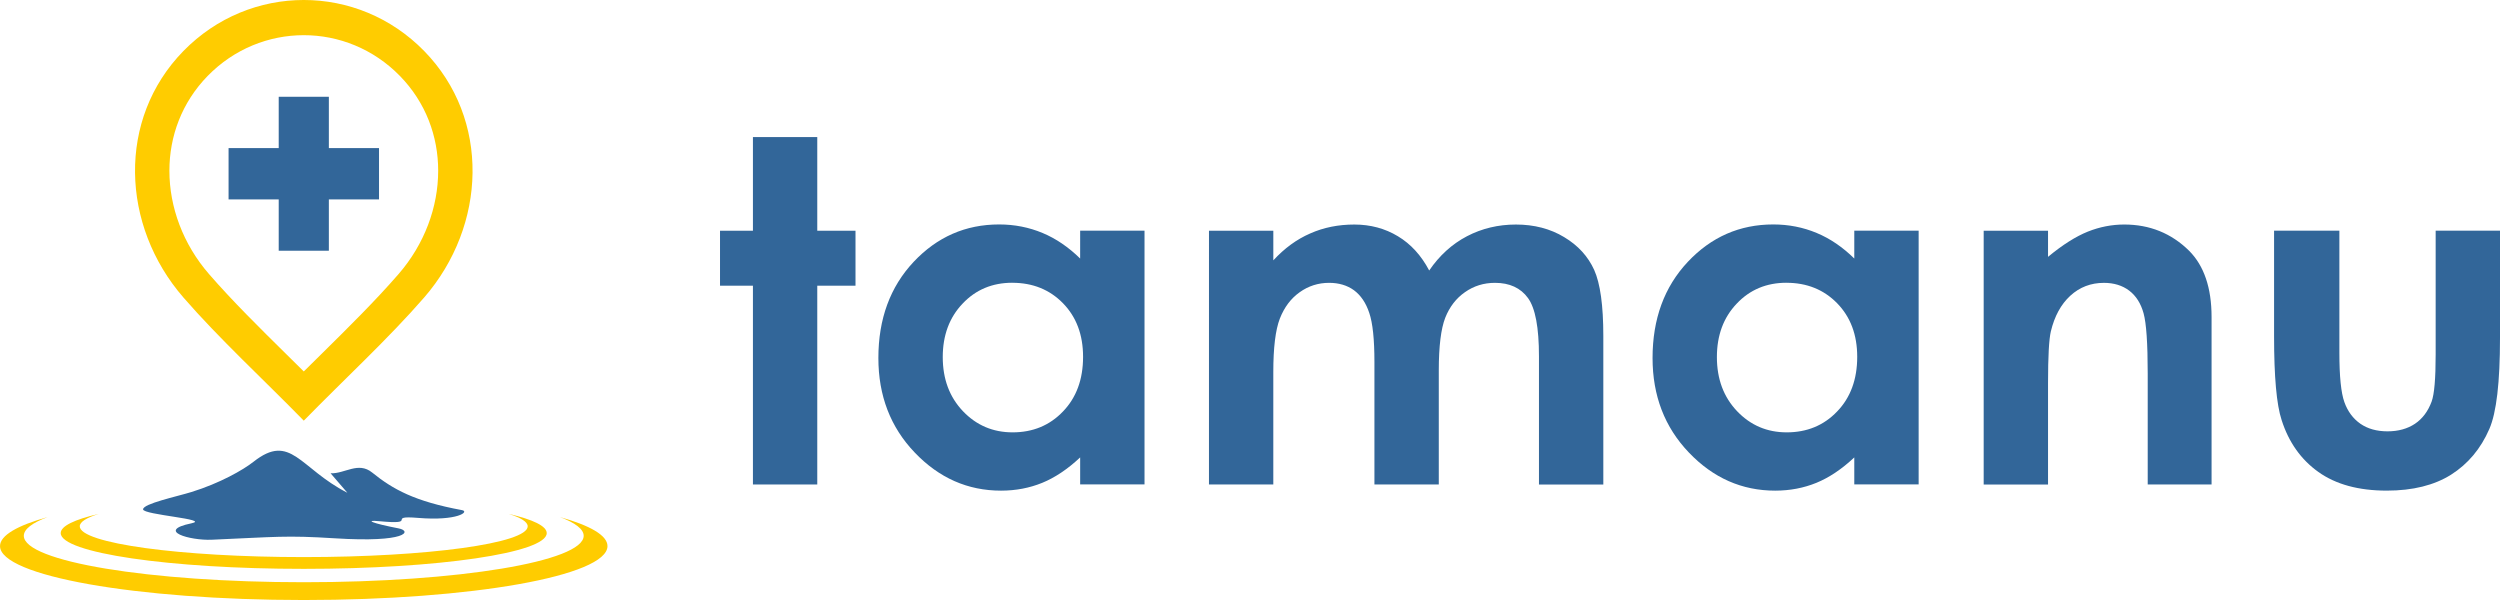
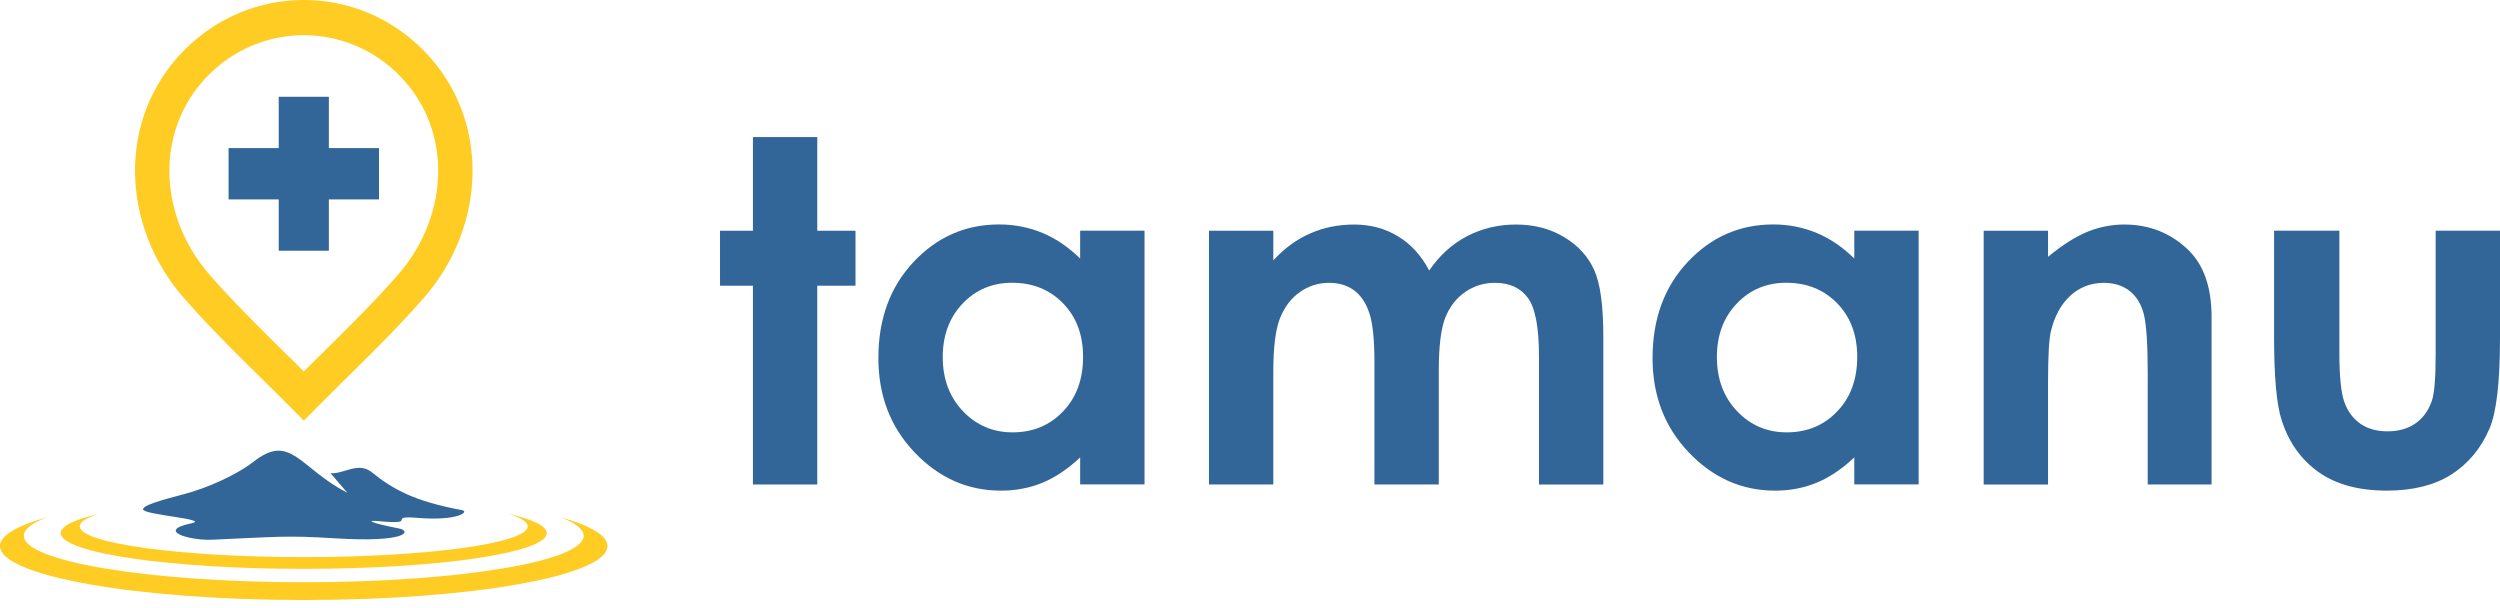
<svg xmlns="http://www.w3.org/2000/svg" fill="none" height="34" viewBox="0 0 140 34" width="140">
-   <path clip-rule="evenodd" d="m15.608 5.419h2.808v2.874h2.809v2.874h-2.809v2.874h-2.808v-2.874h-2.808v-2.874h2.808z" fill="#326699" fill-rule="evenodd" />
-   <path clip-rule="evenodd" d="m9.486 9.56c0 2.038.764 4.113 2.22 5.789 1.307 1.506 2.821 2.999 4.334 4.492l.972.96.972-.96c1.513-1.494 3.027-2.987 4.334-4.492 1.455-1.677 2.22-3.752 2.22-5.789 0-1.926-.693-3.824-2.145-5.309-1.485-1.52-3.433-2.281-5.381-2.281-1.948 0-3.896.761-5.381 2.281-1.451 1.485-2.145 3.383-2.145 5.309zm7.526 13.998c-2.247-2.3-4.746-4.6-6.742-6.9-3.498-4.029-3.724-9.989 0-13.8 3.724-3.811 9.761-3.811 13.485 0 3.724 3.811 3.497 9.77 0 13.8-1.997 2.3-4.495 4.599-6.743 6.9z" fill="#fc0" fill-rule="evenodd" />
-   <path clip-rule="evenodd" d="m19.452 27.594-.939-1.09c.8.033 1.547-.674 2.329-.041 1.162.94 2.377 1.614 5.03 2.104.439.081-.243.619-2.462.435-1.866-.155.149.406-2.197.183-.816-.077-.379.117 1.112.405.747.144.483.812-3.577.555-2.755-.174-3.276-.077-6.893.08-1.215.052-3.153-.502-1.137-.919 1.111-.229-2.706-.473-2.706-.782 0-.318 1.88-.714 2.716-.973 1.575-.489 2.878-1.227 3.468-1.692 2.092-1.65 2.577.367 5.255 1.735z" fill="#326699" fill-rule="evenodd" />
-   <path clip-rule="evenodd" d="m31.358 28.957c1.685.469 2.661 1.025 2.661 1.623 0 1.669-7.616 3.021-17.009 3.021-9.394 0-17.009-1.352-17.009-3.021 0-.597.977-1.154 2.661-1.623-.853.321-1.328.675-1.328 1.048 0 1.436 7.019 2.6 15.676 2.6 8.658 0 15.676-1.164 15.676-2.6 0-.373-.474-.728-1.328-1.048z" fill="#fc0" fill-rule="evenodd" />
-   <path clip-rule="evenodd" d="m28.489 28.779c1.347.311 2.128.68 2.128 1.075 0 1.106-6.093 2.002-13.608 2.002-7.515 0-13.609-.896-13.609-2.002 0-.395.781-.764 2.129-1.075-.682.213-1.062.448-1.062.695 0 .952 5.615 1.723 12.542 1.723s12.542-.771 12.542-1.723c0-.247-.38-.482-1.062-.695z" fill="#fc0" fill-rule="evenodd" />
+   <g clip-rule="evenodd" fill-rule="evenodd">
+     <path d="m15.608 5.419h2.808v2.874h2.809v2.874h-2.809v2.874h-2.808v-2.874h-2.808v-2.874h2.808z" fill="#326699" />
+     <path d="m9.486 9.56c0 2.038.764 4.113 2.22 5.789 1.307 1.506 2.821 2.999 4.334 4.492l.972.96.972-.96c1.513-1.494 3.027-2.987 4.334-4.492 1.455-1.677 2.22-3.752 2.22-5.789 0-1.926-.693-3.824-2.145-5.309-1.485-1.52-3.433-2.281-5.381-2.281-1.948 0-3.896.761-5.381 2.281-1.451 1.485-2.145 3.383-2.145 5.309zm7.526 13.998c-2.247-2.3-4.746-4.6-6.742-6.9-3.498-4.029-3.724-9.989 0-13.8 3.724-3.811 9.761-3.811 13.485 0 3.724 3.811 3.497 9.77 0 13.8-1.997 2.3-4.495 4.599-6.743 6.9z" fill="#ffcc24" />
+     <path d="m19.452 27.594-.939-1.09c.8.033 1.547-.674 2.329-.041 1.162.94 2.377 1.614 5.03 2.104.439.081-.243.619-2.462.435-1.866-.155.149.406-2.197.183-.816-.077-.379.117 1.112.405.747.144.483.812-3.577.555-2.755-.174-3.276-.077-6.893.08-1.215.052-3.153-.502-1.137-.919 1.111-.229-2.706-.473-2.706-.782 0-.318 1.88-.714 2.716-.973 1.575-.489 2.878-1.227 3.468-1.692 2.092-1.65 2.577.367 5.255 1.735z" fill="#326699" />
+     <path d="m31.358 28.957c1.685.469 2.661 1.025 2.661 1.623 0 1.669-7.616 3.021-17.009 3.021-9.394 0-17.009-1.352-17.009-3.021 0-.597.977-1.154 2.661-1.623-.853.321-1.328.675-1.328 1.048 0 1.436 7.019 2.6 15.676 2.6 8.658 0 15.676-1.164 15.676-2.6 0-.373-.474-.728-1.328-1.048z" fill="#ffcc24" />
+     <path d="m28.489 28.779c1.347.311 2.128.68 2.128 1.075 0 1.106-6.093 2.002-13.608 2.002-7.515 0-13.609-.896-13.609-2.002 0-.395.781-.764 2.129-1.075-.682.213-1.062.448-1.062.695 0 .952 5.615 1.723 12.542 1.723s12.542-.771 12.542-1.723c0-.247-.38-.482-1.062-.695z" fill="#ffcc24" />
+   </g>
  <g fill="#326699">
    <path d="m42.164 7.676h3.603v5.245h2.141v3.078h-2.141v11.132h-3.603v-11.132h-1.843v-3.078h1.843z" />
    <path d="m56.691 15.834c-1.12 0-2.05.388-2.786 1.169-.74.776-1.111 1.775-1.111 2.993 0 1.227.375 2.235 1.129 3.029.754.79 1.68 1.187 2.782 1.187 1.133 0 2.077-.388 2.822-1.169.749-.776 1.125-1.797 1.125-3.06 0-1.236-.376-2.234-1.125-3.002-.745-.762-1.694-1.145-2.836-1.145zm3.798-2.918h3.604v14.211h-3.604v-1.512c-.705.661-1.414 1.133-2.123 1.423-.709.29-1.481.438-2.308.438-1.865 0-3.473-.71-4.832-2.133-1.359-1.419-2.037-3.184-2.037-5.294 0-2.19.66-3.984 1.974-5.384 1.314-1.396 2.909-2.096 4.787-2.096.867 0 1.675.161 2.434.478.758.316 1.458.797 2.104 1.431z" />
    <path d="m67.703 12.921h3.603v1.659c.619-.673 1.305-1.177 2.064-1.506.753-.336 1.58-.5 2.474-.5.899 0 1.716.219 2.439.656.727.436 1.309 1.079 1.752 1.918.573-.839 1.278-1.481 2.114-1.918.836-.437 1.752-.656 2.741-.656 1.025 0 1.928.236 2.705.706.782.468 1.337 1.083 1.68 1.837.339.758.511 1.989.511 3.693v8.322h-3.604v-7.181c0-1.606-.203-2.694-.614-3.26-.411-.567-1.03-.852-1.848-.852-.627 0-1.187.174-1.68.521-.496.344-.867.826-1.107 1.436-.238.612-.361 1.593-.361 2.949v6.386h-3.604v-6.855c0-1.267-.095-2.185-.289-2.752-.189-.571-.479-.99-.858-1.271-.383-.277-.849-.414-1.391-.414-.605 0-1.156.174-1.648.526-.497.352-.862.844-1.111 1.476-.244.633-.366 1.632-.366 2.993v6.297h-3.603z" />
    <path d="m100.044 15.834c-1.12 0-2.051.388-2.787 1.169-.741.776-1.111 1.775-1.111 2.993 0 1.227.375 2.235 1.129 3.029.753.79 1.679 1.187 2.781 1.187 1.134 0 2.077-.388 2.823-1.169.749-.776 1.125-1.797 1.125-3.06 0-1.236-.376-2.234-1.125-3.002-.746-.762-1.694-1.145-2.836-1.145zm3.796-2.918h3.604v14.211h-3.604v-1.512c-.703.661-1.413 1.133-2.121 1.423-.71.29-1.481.438-2.308.438-1.864 0-3.472-.71-4.832-2.133-1.358-1.419-2.036-3.184-2.036-5.294 0-2.19.659-3.984 1.973-5.384 1.314-1.396 2.909-2.096 4.786-2.096.868 0 1.677.161 2.434.478.759.316 1.459.797 2.104 1.431z" />
    <path d="m111.086 12.921h3.604v1.463c.816-.678 1.563-1.145 2.227-1.413.663-.264 1.345-.398 2.041-.398 1.425 0 2.641.491 3.634 1.472.835.839 1.256 2.074 1.256 3.707v9.379h-3.576v-6.212c0-1.694-.078-2.818-.231-3.372-.153-.557-.424-.981-.804-1.271-.383-.29-.859-.436-1.418-.436-.73 0-1.358.24-1.883.722-.524.482-.886 1.151-1.089 1.998-.104.446-.157 1.405-.157 2.882v5.69h-3.604z" />
    <path d="m127.348 12.917h3.657v6.833c0 1.329.094 2.252.28 2.769.186.518.482.919.894 1.209.412.285.921.427 1.522.427s1.115-.143 1.536-.423c.42-.281.731-.696.934-1.244.15-.41.226-1.285.226-2.622v-6.95h3.603v6.013c0 2.48-.198 4.175-.595 5.089-.483 1.115-1.203 1.967-2.145 2.564-.944.594-2.145.893-3.6.893-1.581 0-2.853-.349-3.83-1.044-.975-.696-1.662-1.664-2.059-2.908-.284-.861-.423-2.426-.423-4.697z" />
  </g>
</svg>
